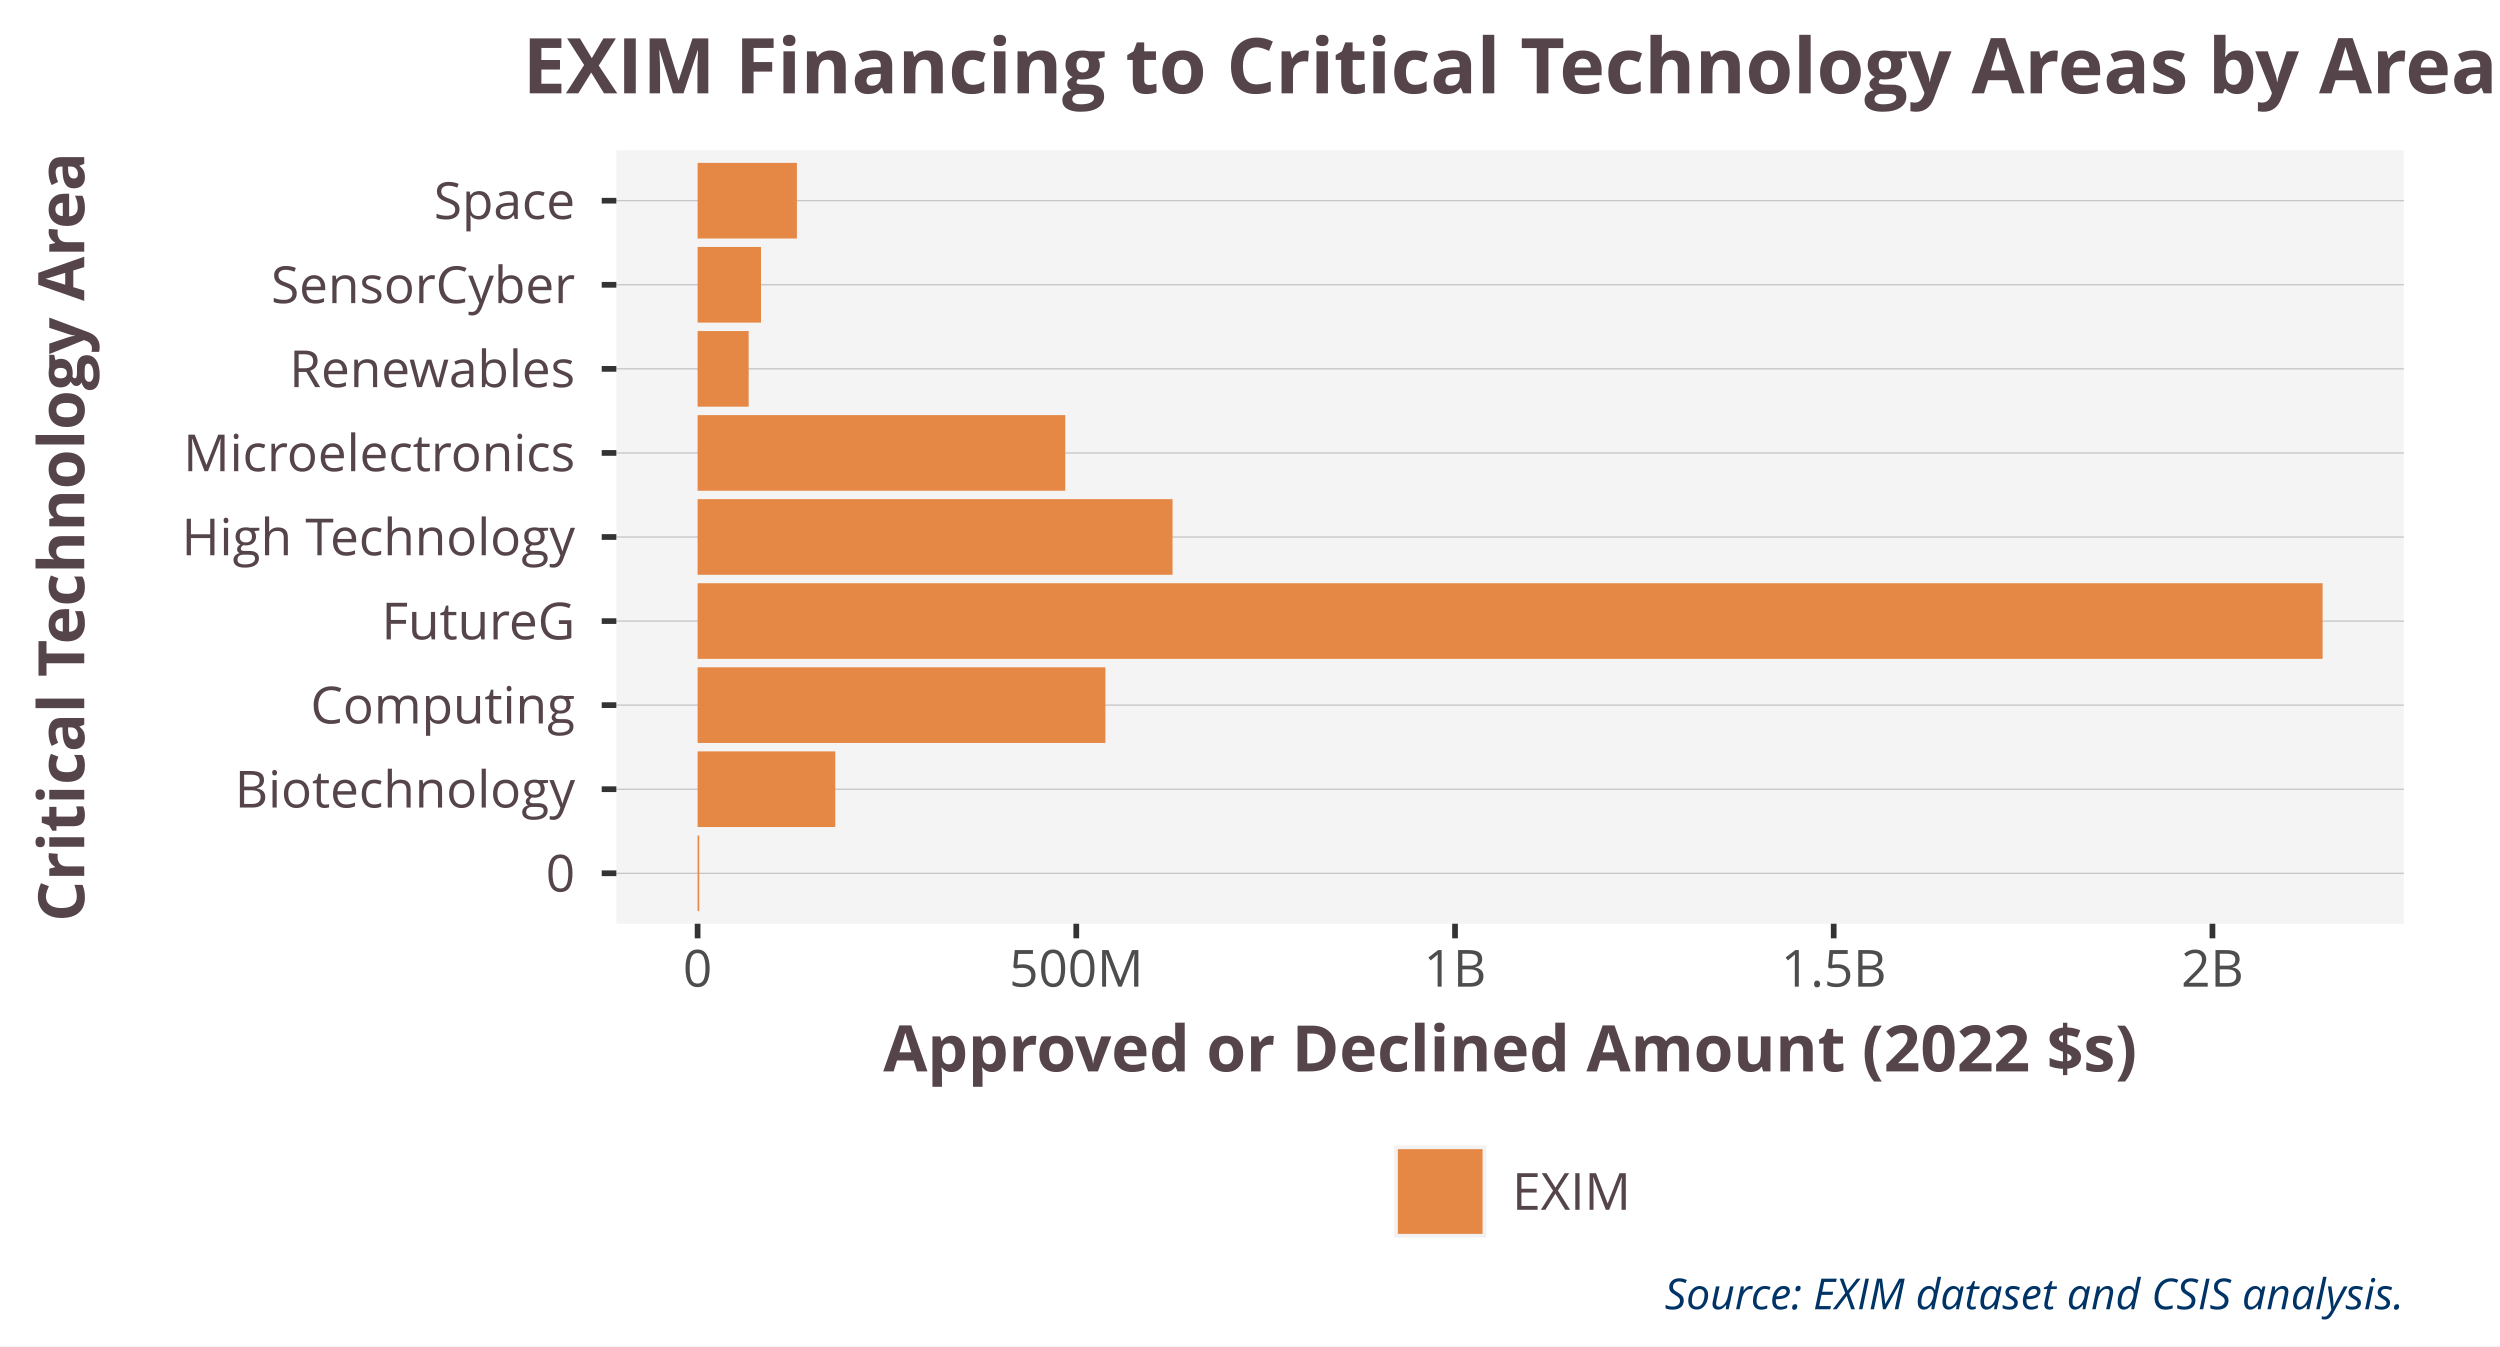
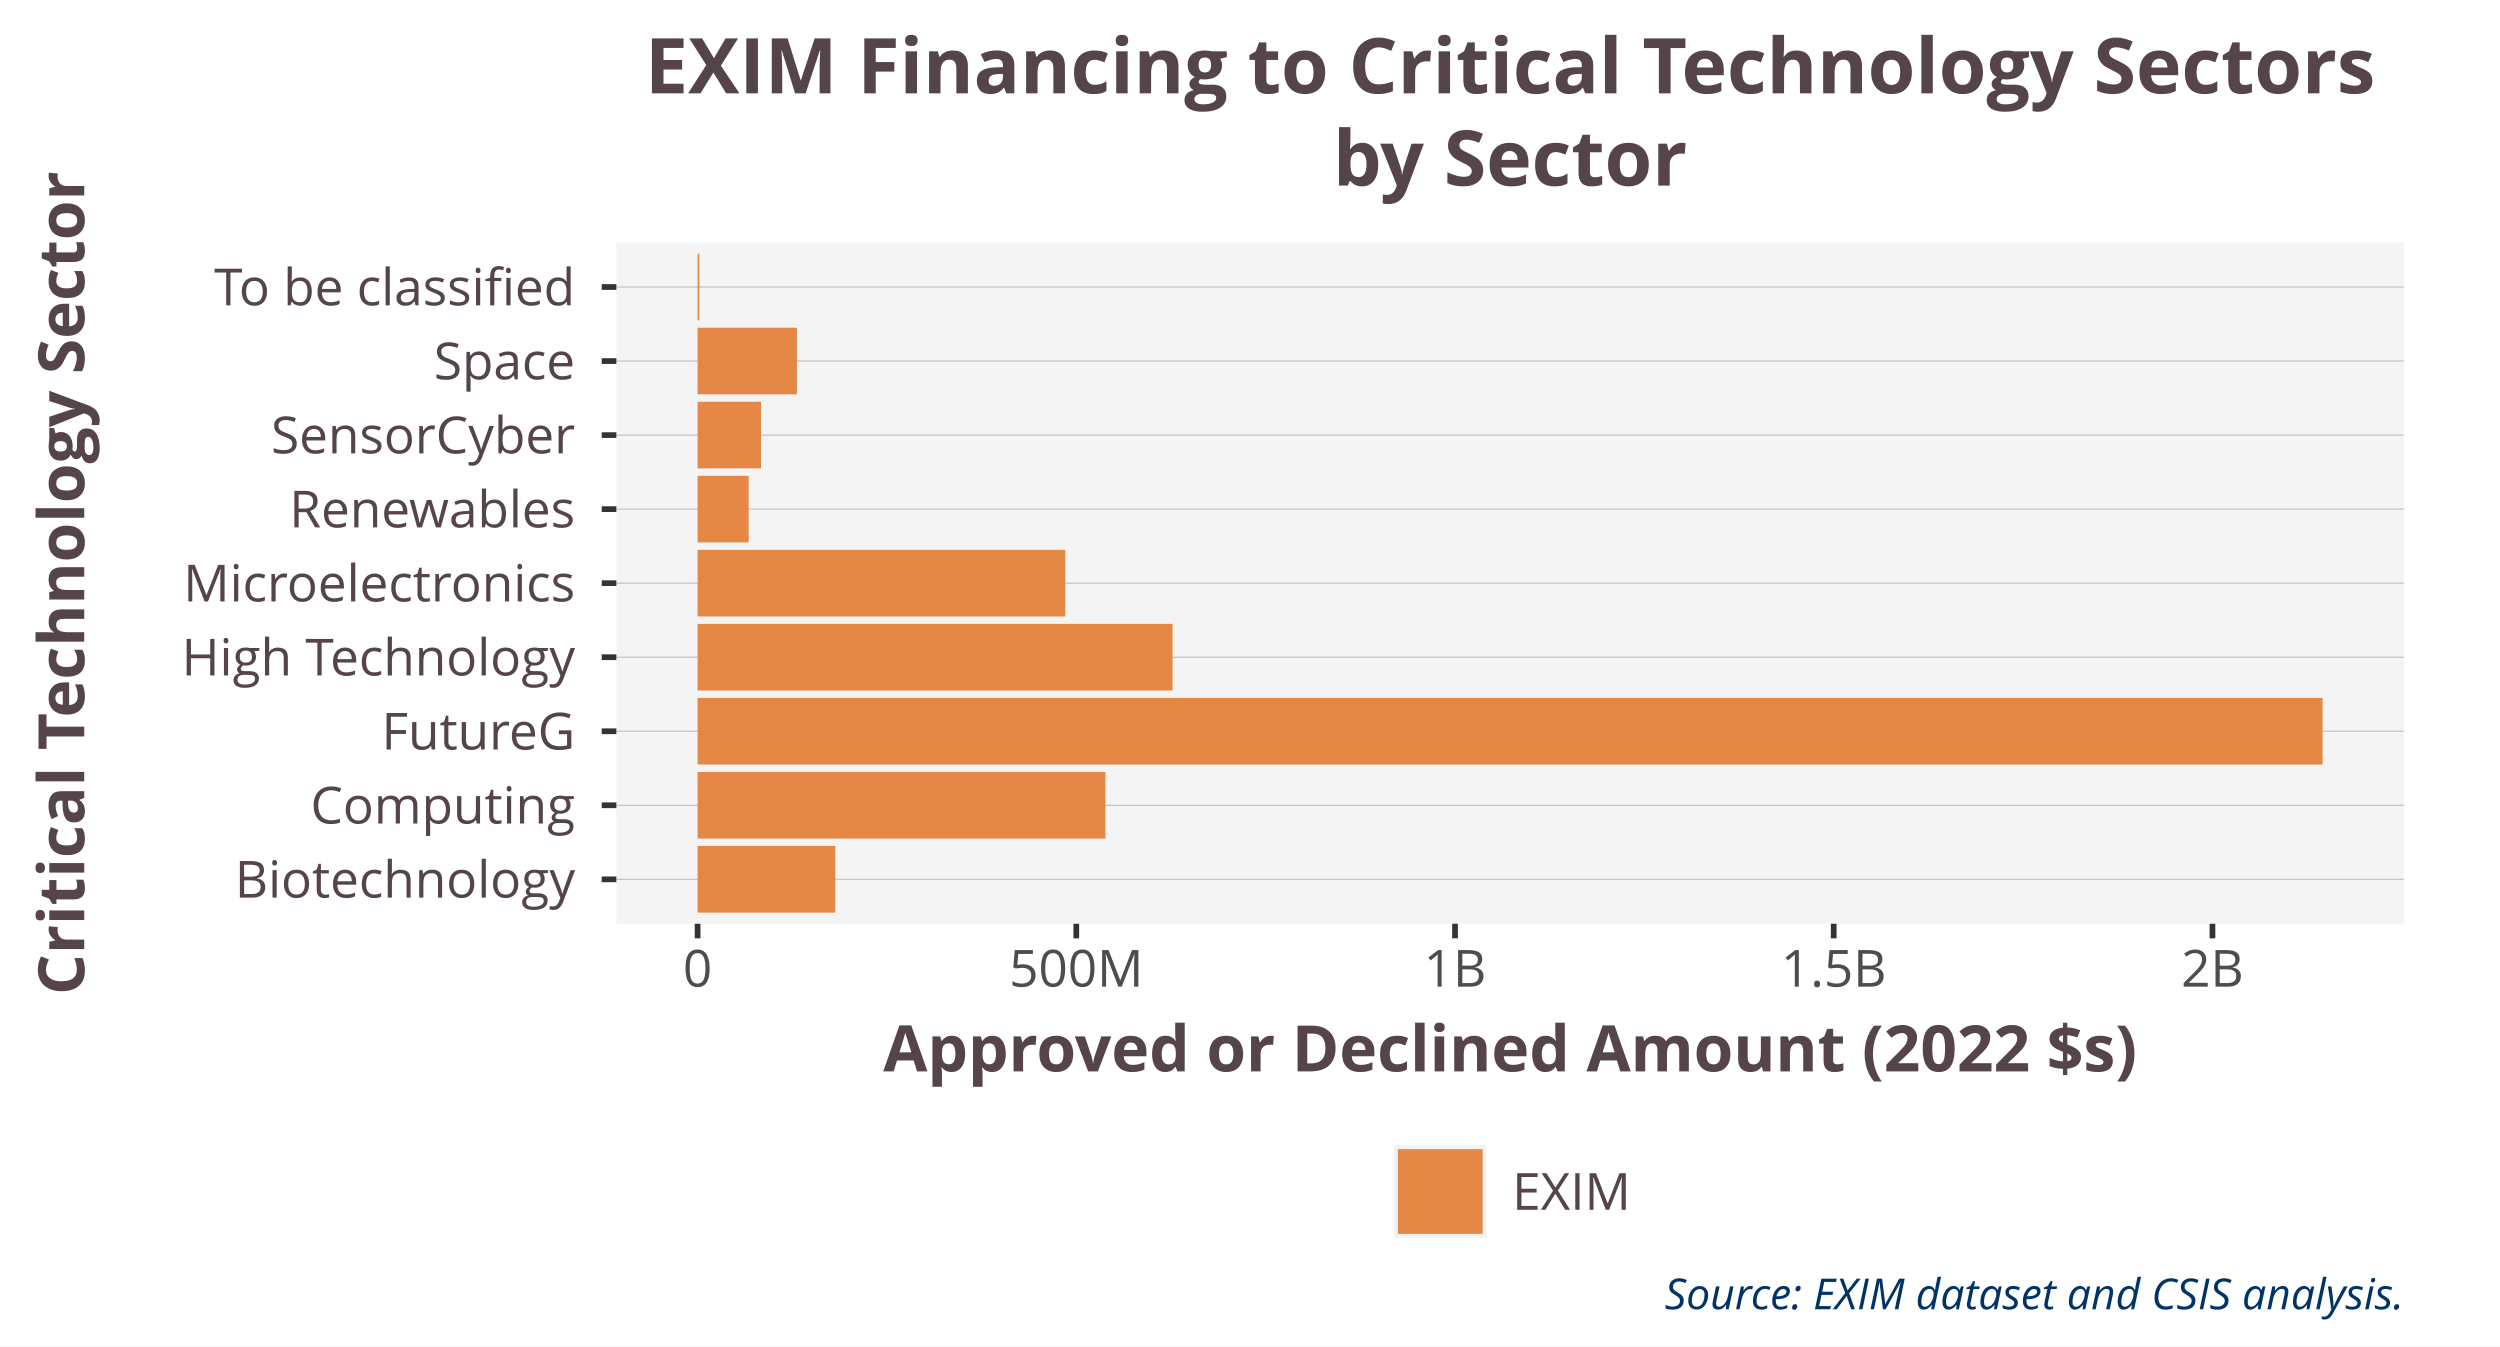
<svg xmlns="http://www.w3.org/2000/svg" class="svglite" width="468.00pt" height="252.00pt" viewBox="0 0 468.00 252.00">
  <defs>
    <style type="text/css">
    .svglite line, .svglite polyline, .svglite polygon, .svglite path, .svglite rect, .svglite circle {
      fill: none;
      stroke: #000000;
      stroke-linecap: round;
      stroke-linejoin: round;
      stroke-miterlimit: 10.00;
    }
    .svglite text {
      white-space: pre;
    }
  </style>
  </defs>
  <rect width="100%" height="100%" style="stroke: none; fill: #FFFFFF;" />
  <defs>
    <clipPath id="cpMC4wMHw0NjguMDB8MC4wMHwyNTIuMDA=">
      <rect x="0.00" y="0.00" width="468.00" height="252.00" />
    </clipPath>
  </defs>
  <g clip-path="url(#cpMC4wMHw0NjguMDB8MC4wMHwyNTIuMDA=)">
    <rect x="0.00" y="0.00" width="468.00" height="252.00" style="stroke-width: 1.07; stroke: #FFFFFF; fill: #FFFFFF;" />
  </g>
  <defs>
-     <clipPath id="cpMTE1LjM4fDQ1MC4wMHwyOC4xM3wxNzIuOTI=">
-       <rect x="115.38" y="28.13" width="334.62" height="144.79" />
+     <clipPath id="cpMTE1LjM4fDQ1MC4wMHw0NS40MXwxNzIuOTI=">
+       <rect x="115.38" y="45.41" width="334.62" height="127.51" />
    </clipPath>
  </defs>
-   <g clip-path="url(#cpMTE1LjM4fDQ1MC4wMHwyOC4xM3wxNzIuOTI=)">
-     <rect x="115.38" y="28.13" width="334.62" height="144.79" style="stroke-width: 1.07; stroke: none; fill: #F4F4F4;" />
-     <polyline points="115.38,163.48 450.00,163.48 " style="stroke-width: 0.21; stroke: #BEBEBE; stroke-linecap: butt;" />
-     <polyline points="115.38,147.74 450.00,147.74 " style="stroke-width: 0.21; stroke: #BEBEBE; stroke-linecap: butt;" />
-     <polyline points="115.38,132.00 450.00,132.00 " style="stroke-width: 0.21; stroke: #BEBEBE; stroke-linecap: butt;" />
-     <polyline points="115.38,116.27 450.00,116.27 " style="stroke-width: 0.21; stroke: #BEBEBE; stroke-linecap: butt;" />
-     <polyline points="115.38,100.53 450.00,100.53 " style="stroke-width: 0.21; stroke: #BEBEBE; stroke-linecap: butt;" />
-     <polyline points="115.38,84.79 450.00,84.79 " style="stroke-width: 0.21; stroke: #BEBEBE; stroke-linecap: butt;" />
-     <polyline points="115.38,69.05 450.00,69.05 " style="stroke-width: 0.21; stroke: #BEBEBE; stroke-linecap: butt;" />
-     <polyline points="115.38,53.31 450.00,53.31 " style="stroke-width: 0.21; stroke: #BEBEBE; stroke-linecap: butt;" />
-     <polyline points="115.38,37.57 450.00,37.57 " style="stroke-width: 0.21; stroke: #BEBEBE; stroke-linecap: butt;" />
-     <rect x="130.59" y="140.66" width="25.77" height="14.16" style="stroke-width: 1.07; stroke: none; stroke-linecap: butt; stroke-linejoin: miter; fill: #E58846;" />
-     <rect x="130.59" y="124.92" width="76.34" height="14.16" style="stroke-width: 1.07; stroke: none; stroke-linecap: butt; stroke-linejoin: miter; fill: #E58846;" />
-     <rect x="130.59" y="109.18" width="304.20" height="14.16" style="stroke-width: 1.07; stroke: none; stroke-linecap: butt; stroke-linejoin: miter; fill: #E58846;" />
-     <rect x="130.59" y="93.44" width="88.91" height="14.16" style="stroke-width: 1.07; stroke: none; stroke-linecap: butt; stroke-linejoin: miter; fill: #E58846;" />
-     <rect x="130.59" y="77.71" width="68.83" height="14.16" style="stroke-width: 1.07; stroke: none; stroke-linecap: butt; stroke-linejoin: miter; fill: #E58846;" />
-     <rect x="130.59" y="61.97" width="9.56" height="14.16" style="stroke-width: 1.07; stroke: none; stroke-linecap: butt; stroke-linejoin: miter; fill: #E58846;" />
-     <rect x="130.59" y="46.23" width="11.87" height="14.16" style="stroke-width: 1.07; stroke: none; stroke-linecap: butt; stroke-linejoin: miter; fill: #E58846;" />
-     <rect x="130.59" y="30.49" width="18.59" height="14.16" style="stroke-width: 1.07; stroke: none; stroke-linecap: butt; stroke-linejoin: miter; fill: #E58846;" />
-     <rect x="130.59" y="156.40" width="0.31" height="14.16" style="stroke-width: 1.07; stroke: none; stroke-linecap: butt; stroke-linejoin: miter; fill: #E58846;" />
+   <g clip-path="url(#cpMTE1LjM4fDQ1MC4wMHw0NS40MXwxNzIuOTI=)">
+     <rect x="115.38" y="45.41" width="334.62" height="127.51" style="stroke-width: 1.07; stroke: none; fill: #F4F4F4;" />
+     <polyline points="115.38,164.61 450.00,164.61 " style="stroke-width: 0.21; stroke: #BEBEBE; stroke-linecap: butt;" />
+     <polyline points="115.38,150.75 450.00,150.75 " style="stroke-width: 0.21; stroke: #BEBEBE; stroke-linecap: butt;" />
+     <polyline points="115.38,136.89 450.00,136.89 " style="stroke-width: 0.21; stroke: #BEBEBE; stroke-linecap: butt;" />
+     <polyline points="115.38,123.03 450.00,123.03 " style="stroke-width: 0.21; stroke: #BEBEBE; stroke-linecap: butt;" />
+     <polyline points="115.38,109.17 450.00,109.17 " style="stroke-width: 0.21; stroke: #BEBEBE; stroke-linecap: butt;" />
+     <polyline points="115.38,95.31 450.00,95.31 " style="stroke-width: 0.21; stroke: #BEBEBE; stroke-linecap: butt;" />
+     <polyline points="115.38,81.45 450.00,81.45 " style="stroke-width: 0.21; stroke: #BEBEBE; stroke-linecap: butt;" />
+     <polyline points="115.38,67.59 450.00,67.59 " style="stroke-width: 0.21; stroke: #BEBEBE; stroke-linecap: butt;" />
+     <polyline points="115.38,53.73 450.00,53.73 " style="stroke-width: 0.21; stroke: #BEBEBE; stroke-linecap: butt;" />
+     <rect x="130.59" y="158.37" width="25.77" height="12.47" style="stroke-width: 1.07; stroke: none; stroke-linecap: butt; stroke-linejoin: miter; fill: #E58846;" />
+     <rect x="130.59" y="144.51" width="76.34" height="12.47" style="stroke-width: 1.07; stroke: none; stroke-linecap: butt; stroke-linejoin: miter; fill: #E58846;" />
+     <rect x="130.59" y="130.65" width="304.20" height="12.47" style="stroke-width: 1.07; stroke: none; stroke-linecap: butt; stroke-linejoin: miter; fill: #E58846;" />
+     <rect x="130.59" y="116.79" width="88.91" height="12.47" style="stroke-width: 1.07; stroke: none; stroke-linecap: butt; stroke-linejoin: miter; fill: #E58846;" />
+     <rect x="130.59" y="102.93" width="68.83" height="12.47" style="stroke-width: 1.07; stroke: none; stroke-linecap: butt; stroke-linejoin: miter; fill: #E58846;" />
+     <rect x="130.59" y="89.07" width="9.56" height="12.47" style="stroke-width: 1.07; stroke: none; stroke-linecap: butt; stroke-linejoin: miter; fill: #E58846;" />
+     <rect x="130.59" y="75.21" width="11.87" height="12.47" style="stroke-width: 1.07; stroke: none; stroke-linecap: butt; stroke-linejoin: miter; fill: #E58846;" />
+     <rect x="130.59" y="61.35" width="18.59" height="12.47" style="stroke-width: 1.07; stroke: none; stroke-linecap: butt; stroke-linejoin: miter; fill: #E58846;" />
+     <rect x="130.59" y="47.49" width="0.31" height="12.47" style="stroke-width: 1.07; stroke: none; stroke-linecap: butt; stroke-linejoin: miter; fill: #E58846;" />
  </g>
  <g clip-path="url(#cpMC4wMHw0NjguMDB8MC4wMHwyNTIuMDA=)">
-     <text x="107.66" y="166.90" text-anchor="end" style="font-size: 9.60px;fill: #554449; font-family: &quot;Open Sans&quot;;" textLength="5.49px" lengthAdjust="spacingAndGlyphs">0</text>
-     <text x="107.66" y="151.17" text-anchor="end" style="font-size: 9.60px;fill: #554449; font-family: &quot;Open Sans&quot;;" textLength="63.50px" lengthAdjust="spacingAndGlyphs">Biotechnology</text>
-     <text x="107.66" y="135.43" text-anchor="end" style="font-size: 9.60px;fill: #554449; font-family: &quot;Open Sans&quot;;" textLength="49.36px" lengthAdjust="spacingAndGlyphs">Computing</text>
-     <text x="107.66" y="119.69" text-anchor="end" style="font-size: 9.60px;fill: #554449; font-family: &quot;Open Sans&quot;;" textLength="36.40px" lengthAdjust="spacingAndGlyphs">FutureG</text>
-     <text x="107.66" y="103.95" text-anchor="end" style="font-size: 9.60px;fill: #554449; font-family: &quot;Open Sans&quot;;" textLength="74.06px" lengthAdjust="spacingAndGlyphs">High Technology</text>
-     <text x="107.66" y="88.21" text-anchor="end" style="font-size: 9.60px;fill: #554449; font-family: &quot;Open Sans&quot;;" textLength="73.68px" lengthAdjust="spacingAndGlyphs">Microelectronics</text>
-     <text x="107.66" y="72.47" text-anchor="end" style="font-size: 9.60px;fill: #554449; font-family: &quot;Open Sans&quot;;" textLength="53.58px" lengthAdjust="spacingAndGlyphs">Renewables</text>
-     <text x="107.66" y="56.74" text-anchor="end" style="font-size: 9.60px;fill: #554449; font-family: &quot;Open Sans&quot;;" textLength="56.79px" lengthAdjust="spacingAndGlyphs">SensorCyber</text>
-     <text x="107.66" y="41.00" text-anchor="end" style="font-size: 9.60px;fill: #554449; font-family: &quot;Open Sans&quot;;" textLength="26.43px" lengthAdjust="spacingAndGlyphs">Space</text>
-     <polyline points="112.64,163.48 115.38,163.48 " style="stroke-width: 1.07; stroke: #333333; stroke-linecap: butt;" />
-     <polyline points="112.64,147.74 115.38,147.74 " style="stroke-width: 1.07; stroke: #333333; stroke-linecap: butt;" />
-     <polyline points="112.64,132.00 115.38,132.00 " style="stroke-width: 1.07; stroke: #333333; stroke-linecap: butt;" />
-     <polyline points="112.64,116.27 115.38,116.27 " style="stroke-width: 1.07; stroke: #333333; stroke-linecap: butt;" />
-     <polyline points="112.64,100.53 115.38,100.53 " style="stroke-width: 1.07; stroke: #333333; stroke-linecap: butt;" />
-     <polyline points="112.64,84.79 115.38,84.79 " style="stroke-width: 1.07; stroke: #333333; stroke-linecap: butt;" />
-     <polyline points="112.64,69.05 115.38,69.05 " style="stroke-width: 1.07; stroke: #333333; stroke-linecap: butt;" />
-     <polyline points="112.64,53.31 115.38,53.31 " style="stroke-width: 1.07; stroke: #333333; stroke-linecap: butt;" />
-     <polyline points="112.64,37.57 115.38,37.57 " style="stroke-width: 1.07; stroke: #333333; stroke-linecap: butt;" />
+     <text x="107.66" y="168.03" text-anchor="end" style="font-size: 9.60px;fill: #554449; font-family: &quot;Open Sans&quot;;" textLength="63.50px" lengthAdjust="spacingAndGlyphs">Biotechnology</text>
+     <text x="107.66" y="154.17" text-anchor="end" style="font-size: 9.60px;fill: #554449; font-family: &quot;Open Sans&quot;;" textLength="49.36px" lengthAdjust="spacingAndGlyphs">Computing</text>
+     <text x="107.66" y="140.31" text-anchor="end" style="font-size: 9.60px;fill: #554449; font-family: &quot;Open Sans&quot;;" textLength="36.40px" lengthAdjust="spacingAndGlyphs">FutureG</text>
+     <text x="107.66" y="126.45" text-anchor="end" style="font-size: 9.60px;fill: #554449; font-family: &quot;Open Sans&quot;;" textLength="74.06px" lengthAdjust="spacingAndGlyphs">High Technology</text>
+     <text x="107.66" y="112.59" text-anchor="end" style="font-size: 9.60px;fill: #554449; font-family: &quot;Open Sans&quot;;" textLength="73.68px" lengthAdjust="spacingAndGlyphs">Microelectronics</text>
+     <text x="107.66" y="98.73" text-anchor="end" style="font-size: 9.60px;fill: #554449; font-family: &quot;Open Sans&quot;;" textLength="53.58px" lengthAdjust="spacingAndGlyphs">Renewables</text>
+     <text x="107.66" y="84.87" text-anchor="end" style="font-size: 9.60px;fill: #554449; font-family: &quot;Open Sans&quot;;" textLength="56.79px" lengthAdjust="spacingAndGlyphs">SensorCyber</text>
+     <text x="107.66" y="71.01" text-anchor="end" style="font-size: 9.60px;fill: #554449; font-family: &quot;Open Sans&quot;;" textLength="26.43px" lengthAdjust="spacingAndGlyphs">Space</text>
+     <text x="107.66" y="57.15" text-anchor="end" style="font-size: 9.60px;fill: #554449; font-family: &quot;Open Sans&quot;;" textLength="68.09px" lengthAdjust="spacingAndGlyphs">To be classified</text>
+     <polyline points="112.64,164.61 115.38,164.61 " style="stroke-width: 1.07; stroke: #333333; stroke-linecap: butt;" />
+     <polyline points="112.64,150.75 115.38,150.75 " style="stroke-width: 1.07; stroke: #333333; stroke-linecap: butt;" />
+     <polyline points="112.64,136.89 115.38,136.89 " style="stroke-width: 1.07; stroke: #333333; stroke-linecap: butt;" />
+     <polyline points="112.64,123.03 115.38,123.03 " style="stroke-width: 1.07; stroke: #333333; stroke-linecap: butt;" />
+     <polyline points="112.64,109.17 115.38,109.17 " style="stroke-width: 1.07; stroke: #333333; stroke-linecap: butt;" />
+     <polyline points="112.64,95.31 115.38,95.31 " style="stroke-width: 1.07; stroke: #333333; stroke-linecap: butt;" />
+     <polyline points="112.64,81.45 115.38,81.45 " style="stroke-width: 1.07; stroke: #333333; stroke-linecap: butt;" />
+     <polyline points="112.64,67.59 115.38,67.59 " style="stroke-width: 1.07; stroke: #333333; stroke-linecap: butt;" />
+     <polyline points="112.64,53.73 115.38,53.73 " style="stroke-width: 1.07; stroke: #333333; stroke-linecap: butt;" />
    <polyline points="130.59,175.66 130.59,172.92 " style="stroke-width: 1.07; stroke: #333333; stroke-linecap: butt;" />
    <polyline points="201.48,175.66 201.48,172.92 " style="stroke-width: 1.07; stroke: #333333; stroke-linecap: butt;" />
    <polyline points="272.38,175.66 272.38,172.92 " style="stroke-width: 1.07; stroke: #333333; stroke-linecap: butt;" />
    <polyline points="343.27,175.66 343.27,172.92 " style="stroke-width: 1.07; stroke: #333333; stroke-linecap: butt;" />
    <polyline points="414.17,175.66 414.17,172.92 " style="stroke-width: 1.07; stroke: #333333; stroke-linecap: butt;" />
    <text x="130.59" y="184.70" text-anchor="middle" style="font-size: 9.60px;fill: #4D4D4D; font-family: &quot;Open Sans&quot;;" textLength="5.49px" lengthAdjust="spacingAndGlyphs">0</text>
    <text x="201.48" y="184.70" text-anchor="middle" style="font-size: 9.60px;fill: #4D4D4D; font-family: &quot;Open Sans&quot;;" textLength="25.08px" lengthAdjust="spacingAndGlyphs">500M</text>
    <text x="272.38" y="184.70" text-anchor="middle" style="font-size: 9.60px;fill: #4D4D4D; font-family: &quot;Open Sans&quot;;" textLength="11.68px" lengthAdjust="spacingAndGlyphs">1B</text>
    <text x="343.27" y="184.70" text-anchor="middle" style="font-size: 9.60px;fill: #4D4D4D; font-family: &quot;Open Sans&quot;;" textLength="19.68px" lengthAdjust="spacingAndGlyphs">1.5B</text>
    <text x="414.17" y="184.70" text-anchor="middle" style="font-size: 9.60px;fill: #4D4D4D; font-family: &quot;Open Sans&quot;;" textLength="11.68px" lengthAdjust="spacingAndGlyphs">2B</text>
    <text x="282.69" y="200.56" text-anchor="middle" style="font-size: 12.00px; font-weight: bold;fill: #554449; font-family: &quot;Open Sans&quot;;" textLength="235.30px" lengthAdjust="spacingAndGlyphs">Approved or Declined Amount (2022 $s)</text>
-     <text transform="translate(15.77,100.53) rotate(-90)" text-anchor="middle" style="font-size: 12.00px; font-weight: bold;fill: #554449; font-family: &quot;Open Sans&quot;;" textLength="145.16px" lengthAdjust="spacingAndGlyphs">Critical Technology Area</text>
+     <text transform="translate(15.77,109.17) rotate(-90)" text-anchor="middle" style="font-size: 12.00px; font-weight: bold;fill: #554449; font-family: &quot;Open Sans&quot;;" textLength="155.05px" lengthAdjust="spacingAndGlyphs">Critical Technology Sector</text>
    <rect x="258.14" y="214.41" width="49.10" height="17.28" style="stroke-width: 1.07; stroke: none; fill: #FFFFFF;" />
    <rect x="260.97" y="214.41" width="17.28" height="17.28" style="stroke-width: 1.07; stroke: none; fill: #F2F2F2;" />
    <rect x="261.68" y="215.12" width="15.86" height="15.86" style="stroke-width: 1.07; stroke: none; stroke-linecap: butt; stroke-linejoin: miter; fill: #E58846;" />
    <text x="283.08" y="226.47" style="font-size: 9.60px;fill: #554449; font-family: &quot;Open Sans&quot;;" textLength="22.17px" lengthAdjust="spacingAndGlyphs">EXIM</text>
-     <text x="282.69" y="17.47" text-anchor="middle" style="font-size: 14.40px; font-weight: bold;fill: #554449; font-family: &quot;Open Sans&quot;;" textLength="371.30px" lengthAdjust="spacingAndGlyphs">EXIM Financing to Critical Technology Areas by Area</text>
+     <text x="282.69" y="17.47" text-anchor="middle" style="font-size: 14.40px; font-weight: bold;fill: #554449; font-family: &quot;Open Sans&quot;;" textLength="324.75px" lengthAdjust="spacingAndGlyphs">EXIM Financing to Critical Technology Sectors</text>
+     <text x="282.69" y="34.75" text-anchor="middle" style="font-size: 14.40px; font-weight: bold;fill: #554449; font-family: &quot;Open Sans&quot;;" textLength="66.56px" lengthAdjust="spacingAndGlyphs">by Sector</text>
    <text x="450.00" y="245.09" text-anchor="end" style="font-size: 8.00px; font-style: italic;fill: #003366; font-family: &quot;Open Sans&quot;;" textLength="140.90px" lengthAdjust="spacingAndGlyphs">Source:  EXIM dataset and CSIS analysis.</text>
  </g>
</svg>
